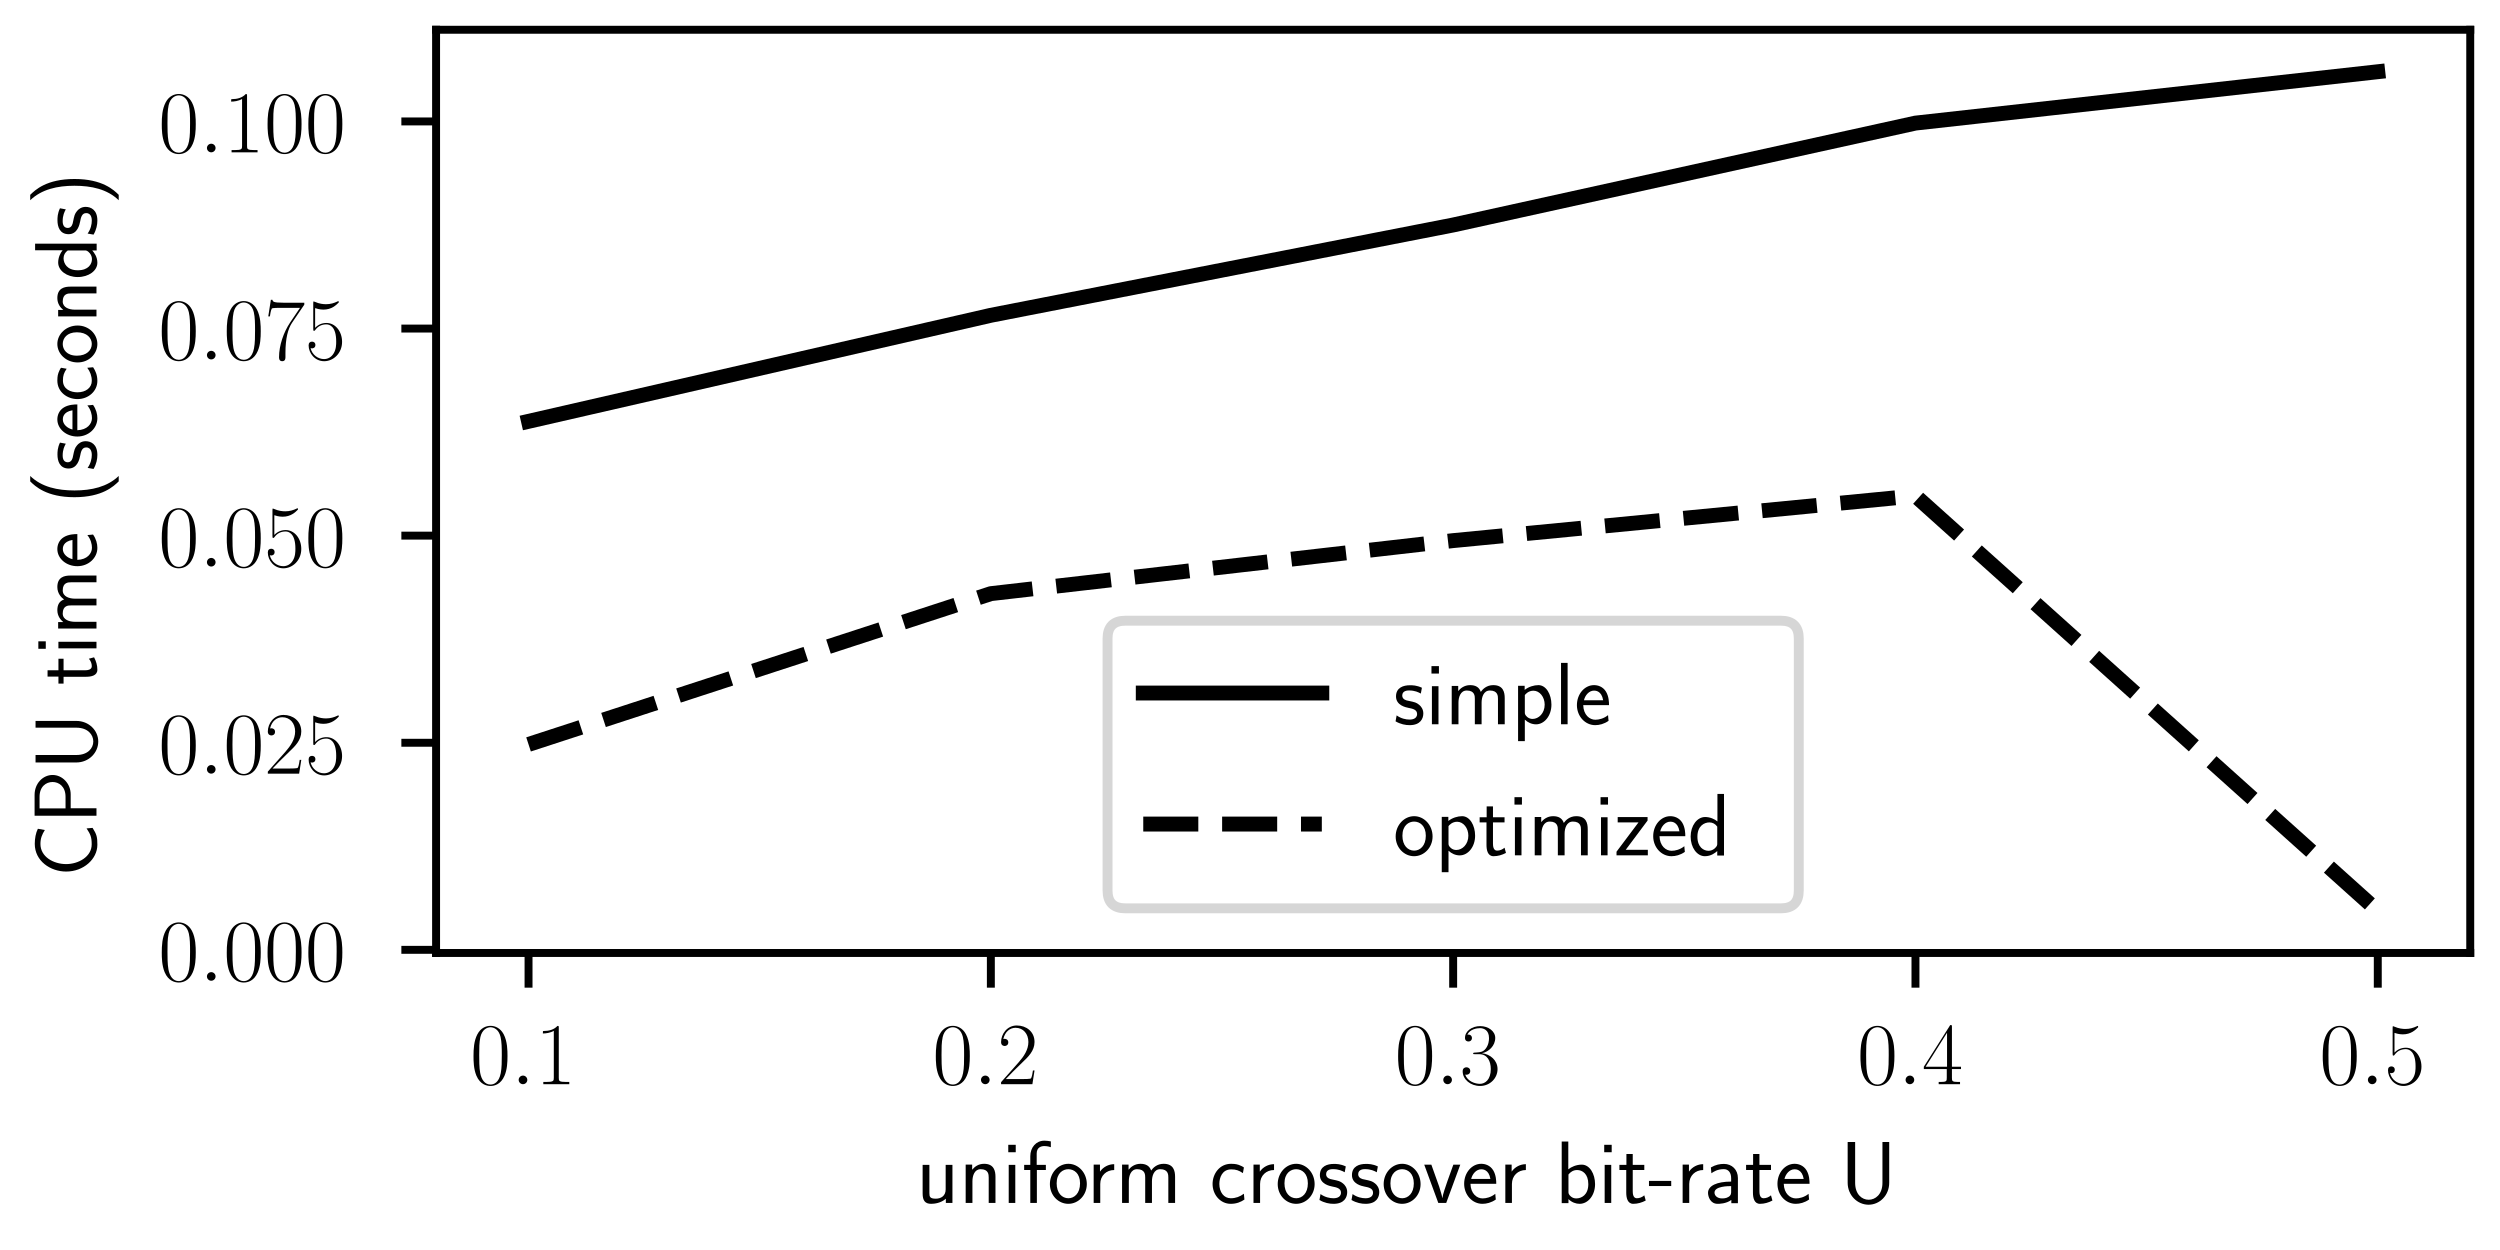
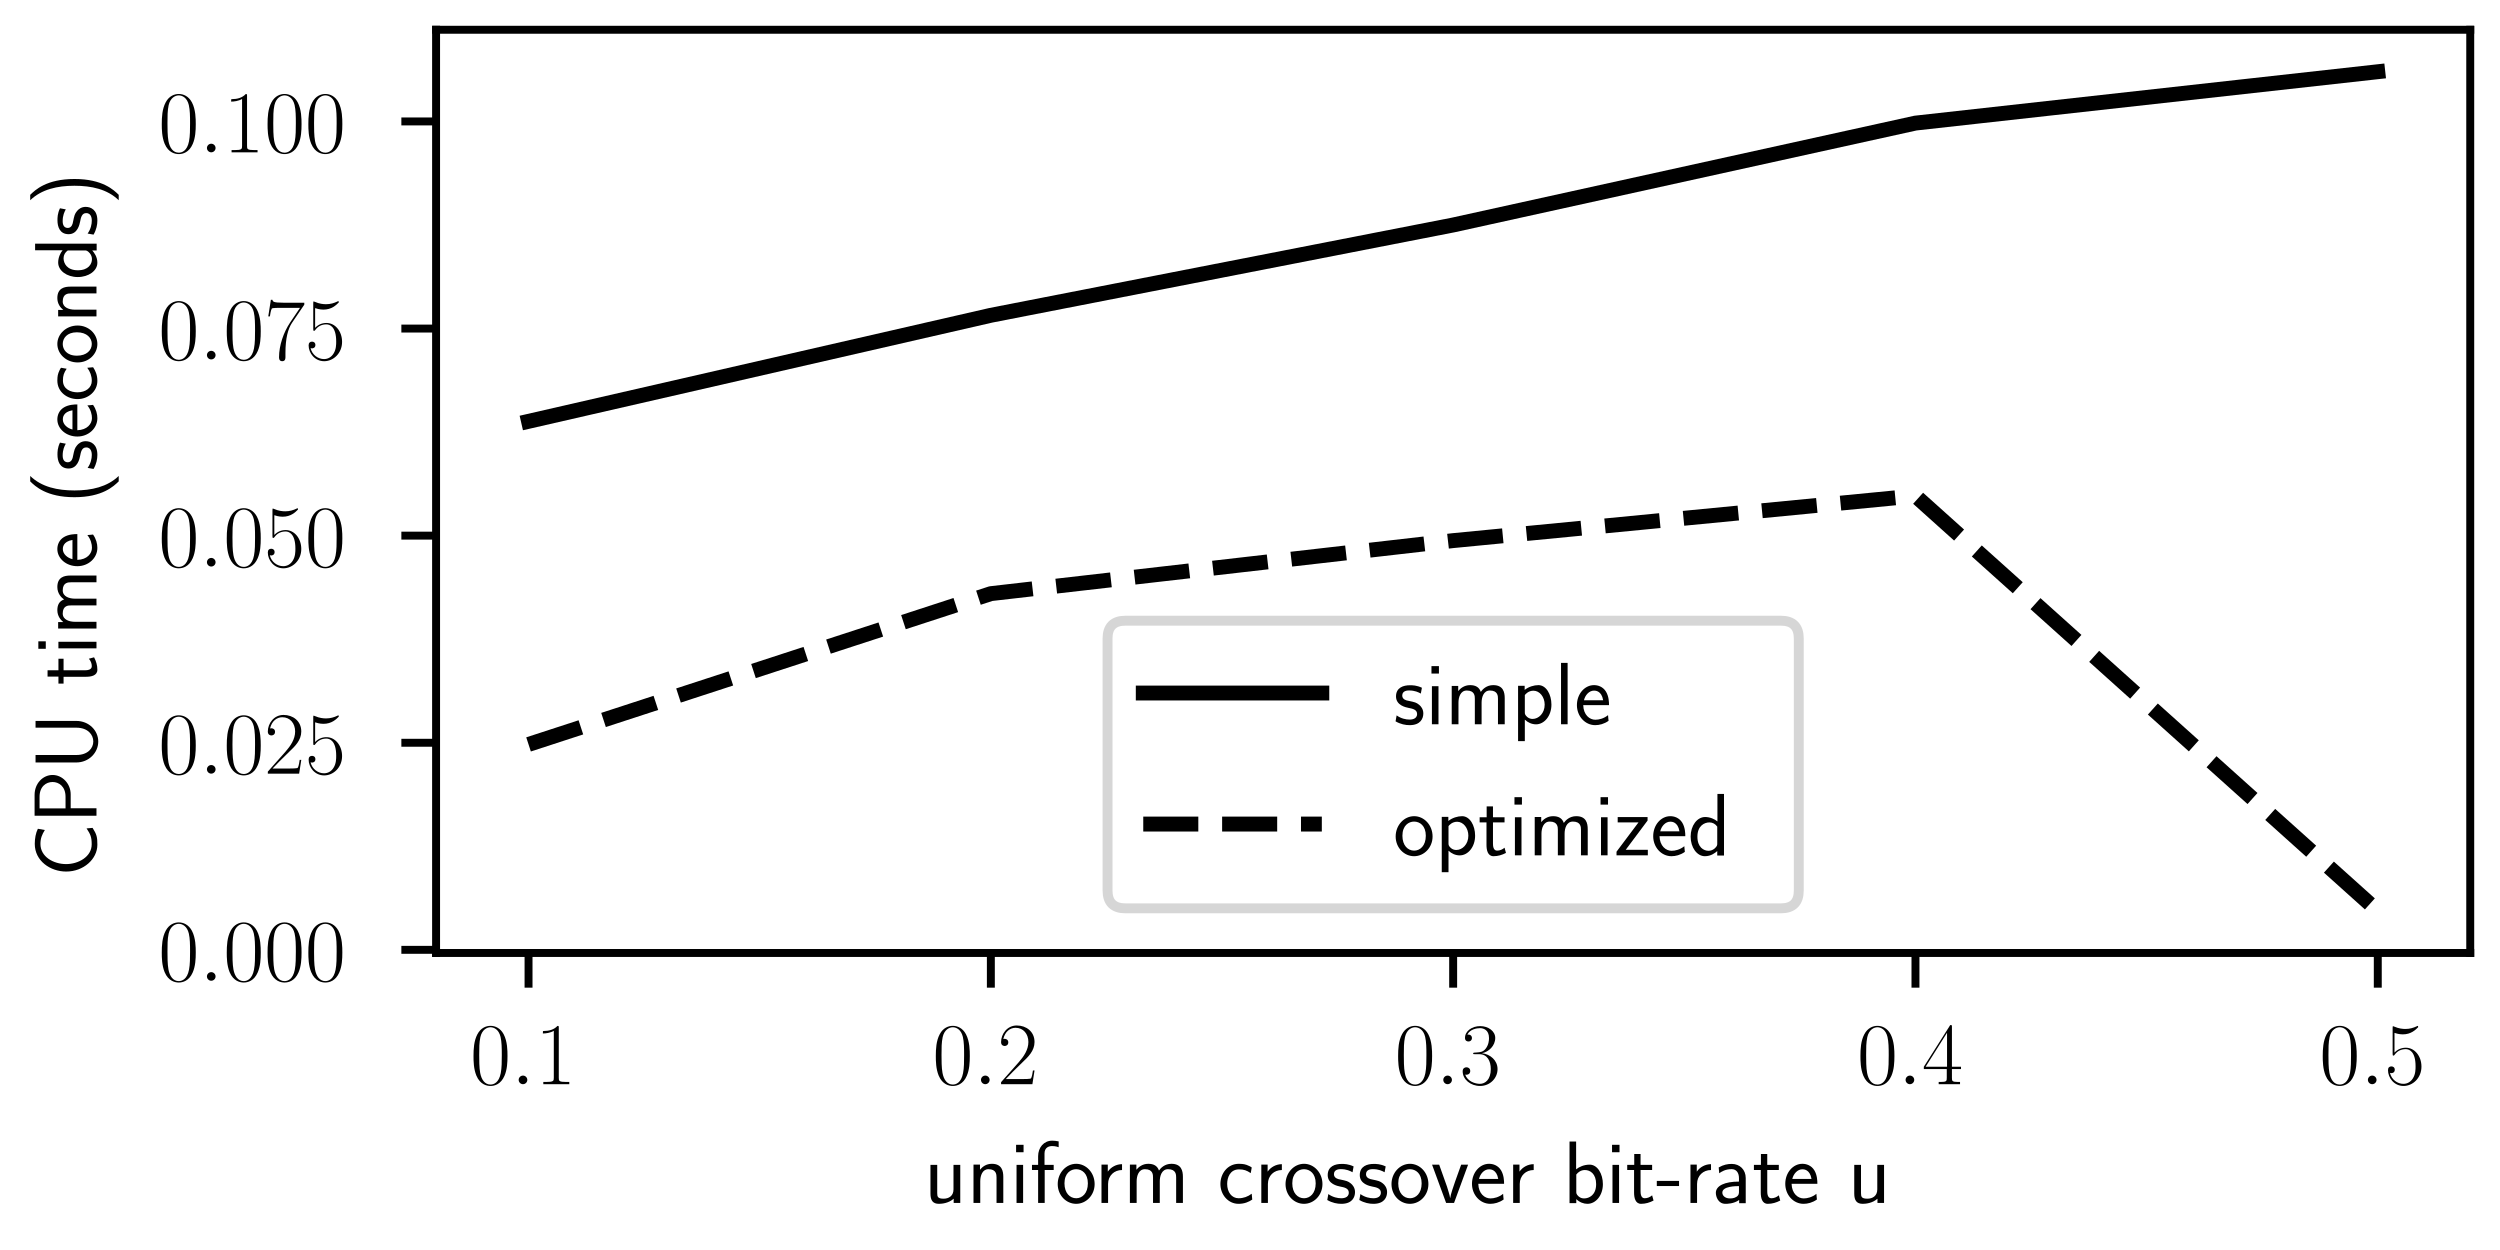
<svg xmlns="http://www.w3.org/2000/svg" xmlns:xlink="http://www.w3.org/1999/xlink" height="126pt" version="1.1" viewBox="0 0 252 126" width="252pt">
  <defs>
    <style type="text/css">*{stroke-linecap:butt;stroke-linejoin:round;}</style>
  </defs>
  <g id="figure_1">
    <g id="patch_1">
      <path d="M 0 126  L 252 126  L 252 0  L 0 0  z " style="fill:#ffffff;" />
    </g>
    <g id="axes_1">
      <g id="patch_2">
        <path d="M 43.957 96.06  L 249 96.06  L 249 3  L 43.957 3  z " style="fill:#ffffff;" />
      </g>
      <g id="matplotlib.axis_1">
        <g id="xtick_1">
          <g id="line2d_1">
            <defs>
-               <path d="M 0 0  L 0 3.5  " id="m1fea1c2097" style="stroke:#000000;stroke-width:0.8;" />
-             </defs>
-             <g>
-               <use style="stroke:#000000;stroke-width:0.8;" x="53.277" xlink:href="#m1fea1c2097" y="96.06" />
+               <path d="M 0 0  L 0 3.5  " id="m2040f24347" style="stroke:#000000;stroke-width:0.8;" />
+             </defs>
+             <g>
+               <use style="stroke:#000000;stroke-width:0.8;" x="53.277" xlink:href="#m2040f24347" y="96.06" />
            </g>
          </g>
          <g id="text_1">
            <g transform="translate(47.38972 109.2862)scale(0.09 -0.09)">
              <defs>
                <path d="M 42 31.641  C 42 37.75 41.906 48.125 37.703 56.109  C 34 63.109 28.094 65.594 22.906 65.594  C 18.094 65.594 12 63.406 8.203 56.203  C 4.203 48.719 3.797 39.438 3.797 31.641  C 3.797 25.953 3.906 17.281 7 9.672  C 11.297 -0.609 19 -2 22.906 -2  C 27.5 -2 34.5 -0.109 38.594 9.375  C 41.594 16.281 42 24.359 42 31.641  z M 22.906 -0.406  C 16.5 -0.406 12.703 5.078 11.297 12.688  C 10.203 18.562 10.203 27.156 10.203 32.75  C 10.203 40.438 10.203 46.828 11.5 52.922  C 13.406 61.391 19 64 22.906 64  C 27 64 32.297 61.297 34.203 53.125  C 35.5 47.438 35.594 40.734 35.594 32.75  C 35.594 26.25 35.594 18.266 34.406 12.375  C 32.297 1.484 26.406 -0.406 22.906 -0.406  z " id="CMR17-48" />
                <path d="M 18.406 4.797  C 18.406 7.688 16 9.672 13.594 9.672  C 10.703 9.672 8.703 7.281 8.703 4.891  C 8.703 2 11.094 0 13.5 0  C 16.406 0 18.406 2.391 18.406 4.797  z " id="CMMI12-58" />
                <path d="M 26.594 63.406  C 26.594 65.5 26.5 65.5 25.094 65.5  C 21.203 61.188 15.297 59.797 9.703 59.797  C 9.406 59.797 8.906 59.797 8.797 59.5  C 8.703 59.297 8.703 59.094 8.703 57  C 11.797 57 17 57.594 21 59.984  L 21 7.203  C 21 3.688 20.797 2.5 12.203 2.5  L 9.203 2.5  L 9.203 0  C 14 0 19 0 23.797 0  C 28.594 0 33.594 0 38.406 0  L 38.406 2.5  L 35.406 2.5  C 26.797 2.5 26.594 3.594 26.594 7.156  z " id="CMR17-49" />
              </defs>
              <use transform="scale(0.996264)" xlink:href="#CMR17-48" />
              <use transform="translate(45.69048 0)scale(0.996264)" xlink:href="#CMMI12-58" />
              <use transform="translate(72.78765 0)scale(0.996264)" xlink:href="#CMR17-49" />
            </g>
          </g>
        </g>
        <g id="xtick_2">
          <g id="line2d_2">
            <g>
-               <use style="stroke:#000000;stroke-width:0.8;" x="99.878" xlink:href="#m1fea1c2097" y="96.06" />
+               <use style="stroke:#000000;stroke-width:0.8;" x="99.878" xlink:href="#m2040f24347" y="96.06" />
            </g>
          </g>
          <g id="text_2">
            <g transform="translate(93.9903 109.2862)scale(0.09 -0.09)">
              <defs>
                <path d="M 41.703 15.453  L 39.906 15.453  C 38.906 8.375 38.094 7.172 37.703 6.562  C 37.203 5.766 30 5.766 28.594 5.766  L 9.406 5.766  C 13 9.672 20 16.75 28.5 24.953  C 34.594 30.734 41.703 37.531 41.703 47.422  C 41.703 59.219 32.297 66 21.797 66  C 10.797 66 4.094 56.312 4.094 47.344  C 4.094 43.438 7 42.938 8.203 42.938  C 9.203 42.938 12.203 43.547 12.203 47.031  C 12.203 50.109 9.594 51 8.203 51  C 7.594 51 7 50.906 6.594 50.703  C 8.5 59.219 14.297 63.406 20.406 63.406  C 29.094 63.406 34.797 56.516 34.797 47.422  C 34.797 38.734 29.703 31.25 24 24.75  L 4.094 2.281  L 4.094 0  L 39.297 0  z " id="CMR17-50" />
              </defs>
              <use transform="scale(0.996264)" xlink:href="#CMR17-48" />
              <use transform="translate(45.69048 0)scale(0.996264)" xlink:href="#CMMI12-58" />
              <use transform="translate(72.78765 0)scale(0.996264)" xlink:href="#CMR17-50" />
            </g>
          </g>
        </g>
        <g id="xtick_3">
          <g id="line2d_3">
            <g>
-               <use style="stroke:#000000;stroke-width:0.8;" x="146.478" xlink:href="#m1fea1c2097" y="96.06" />
+               <use style="stroke:#000000;stroke-width:0.8;" x="146.478" xlink:href="#m2040f24347" y="96.06" />
            </g>
          </g>
          <g id="text_3">
            <g transform="translate(140.5909 109.2862)scale(0.09 -0.09)">
              <defs>
                <path d="M 22.094 33.703  C 31 33.703 34.906 25.969 34.906 17.031  C 34.906 5 28.5 0.391 22.703 0.391  C 17.406 0.391 8.797 3.031 6.094 10.828  C 6.594 10.625 7.094 10.625 7.594 10.625  C 10 10.625 11.797 12.219 11.797 14.812  C 11.797 17.703 9.594 19 7.594 19  C 5.906 19 3.297 18.203 3.297 14.469  C 3.297 5.234 12.297 -2 22.906 -2  C 34 -2 42.5 6.719 42.5 16.953  C 42.5 26.672 34.5 33.703 25 34.797  C 32.594 36.375 39.906 43.062 39.906 52.016  C 39.906 59.688 32 65.297 23 65.297  C 13.906 65.297 5.906 59.828 5.906 52.016  C 5.906 48.594 8.5 48 9.797 48  C 11.906 48 13.703 49.297 13.703 51.891  C 13.703 54.469 11.906 55.766 9.797 55.766  C 9.406 55.766 8.906 55.766 8.5 55.578  C 11.406 61.859 19.297 63 22.797 63  C 26.297 63 32.906 61.328 32.906 51.875  C 32.906 49.109 32.5 44.188 29.094 39.844  C 26.094 36 22.703 36 19.406 35.688  C 18.906 35.688 16.594 35.453 16.203 35.453  C 15.5 35.359 15.094 35.266 15.094 34.5  C 15.094 33.797 15.203 33.703 17.203 33.703  z " id="CMR17-51" />
              </defs>
              <use transform="scale(0.996264)" xlink:href="#CMR17-48" />
              <use transform="translate(45.69048 0)scale(0.996264)" xlink:href="#CMMI12-58" />
              <use transform="translate(72.78765 0)scale(0.996264)" xlink:href="#CMR17-51" />
            </g>
          </g>
        </g>
        <g id="xtick_4">
          <g id="line2d_4">
            <g>
-               <use style="stroke:#000000;stroke-width:0.8;" x="193.079" xlink:href="#m1fea1c2097" y="96.06" />
+               <use style="stroke:#000000;stroke-width:0.8;" x="193.079" xlink:href="#m2040f24347" y="96.06" />
            </g>
          </g>
          <g id="text_4">
            <g transform="translate(187.1915 109.2862)scale(0.09 -0.09)">
              <defs>
                <path d="M 33.594 64.406  C 33.594 66.5 33.5 66.5 31.703 66.5  L 2 19.594  L 2 17  L 27.797 17  L 27.797 7.141  C 27.797 3.5 27.594 2.5 20.594 2.5  L 18.703 2.5  L 18.703 0  C 21.906 0 27.297 0 30.703 0  C 34.094 0 39.5 0 42.703 0  L 42.703 2.5  L 40.797 2.5  C 33.797 2.5 33.594 3.5 33.594 7.141  L 33.594 17  L 43.797 17  L 43.797 19.594  L 33.594 19.594  z M 28.094 57.859  L 28.094 19.594  L 4 19.594  z " id="CMR17-52" />
              </defs>
              <use transform="scale(0.996264)" xlink:href="#CMR17-48" />
              <use transform="translate(45.69048 0)scale(0.996264)" xlink:href="#CMMI12-58" />
              <use transform="translate(72.78765 0)scale(0.996264)" xlink:href="#CMR17-52" />
            </g>
          </g>
        </g>
        <g id="xtick_5">
          <g id="line2d_5">
            <g>
-               <use style="stroke:#000000;stroke-width:0.8;" x="239.68" xlink:href="#m1fea1c2097" y="96.06" />
+               <use style="stroke:#000000;stroke-width:0.8;" x="239.68" xlink:href="#m2040f24347" y="96.06" />
            </g>
          </g>
          <g id="text_5">
            <g transform="translate(233.792 109.2862)scale(0.09 -0.09)">
              <defs>
                <path d="M 11.406 57.688  C 12.406 57.281 16.5 56 20.703 56  C 30 56 35.094 61.109 38 64.062  C 38 64.953 38 65.5 37.406 65.5  C 37.297 65.5 37.094 65.5 36.297 65.047  C 32.797 63.406 28.703 62.078 23.703 62.078  C 20.703 62.078 16.203 62.484 11.297 64.672  C 10.203 65.172 10 65.172 9.906 65.172  C 9.406 65.172 9.297 65.062 9.297 63.078  L 9.297 34.422  C 9.297 32.641 9.297 32.141 10.297 32.141  C 10.797 32.141 11 32.344 11.5 33.031  C 14.703 37.516 19.094 39.406 24.094 39.406  C 27.594 39.406 35.094 37.219 35.094 20.141  C 35.094 16.953 35.094 11.172 32.094 6.578  C 29.594 2.484 25.703 0.391 21.406 0.391  C 14.797 0.391 8.094 5 6.297 12.719  C 6.703 12.609 7.5 12.422 7.906 12.422  C 9.203 12.422 11.703 13.125 11.703 16.219  C 11.703 18.906 9.797 20 7.906 20  C 5.594 20 4.094 18.594 4.094 15.797  C 4.094 7.094 11 -2 21.594 -2  C 31.906 -2 41.703 6.875 41.703 19.75  C 41.703 31.719 33.906 41 24.203 41  C 19.094 41 14.797 39.109 11.406 35.531  z " id="CMR17-53" />
              </defs>
              <use transform="scale(0.996264)" xlink:href="#CMR17-48" />
              <use transform="translate(45.69048 0)scale(0.996264)" xlink:href="#CMMI12-58" />
              <use transform="translate(72.78765 0)scale(0.996264)" xlink:href="#CMR17-53" />
            </g>
          </g>
        </g>
        <g id="text_6">
-           <g transform="translate(92.3375 121.2563)scale(0.09 -0.09)">
+           <g transform="translate(93.12621 121.2563)scale(0.09 -0.09)">
            <defs>
              <path d="M 40.906 42.797  L 33.297 42.797  L 33.297 15.188  C 33.297 7.781 27.906 4.781 22.203 4.781  C 15.594 4.781 15 6.984 15 11.078  L 15 42.797  L 7.406 42.797  L 7.406 10.594  C 7.406 2.797 10.094 -1 17 -1  C 20.406 -1 28.094 -0.203 33.5 4.781  L 33.5 0  L 40.906 0  z " id="CMSS17-117" />
              <path d="M 40.906 29.328  C 40.906 35.672 39.406 44 28.094 44  C 21.703 44 17.5 40.719 14.703 37.328  L 14.703 43.094  L 7.406 43.094  L 7.406 0  L 15 0  L 15 24.359  C 15 30.688 17.406 37.938 24.203 37.938  C 33 37.938 33.297 32 33.297 28.578  L 33.297 0  L 40.906 0  z " id="CMSS17-110" />
              <path d="M 15.297 65.359  L 6.906 65.359  L 6.906 57  L 15.297 57  z M 14.797 42.797  L 7.406 42.797  L 7.406 0  L 14.797 0  z " id="CMSS17-105" />
              <path d="M 16.797 37  L 26.906 37  L 26.906 42.766  L 16.594 42.766  L 16.594 55.609  C 16.594 62.719 22 63.938 25.094 63.938  C 26.094 63.938 28.906 63.938 32.5 62.641  L 32.5 69.203  C 30.203 69.703 27.406 70 25.203 70  C 15.906 70 9.406 62.391 9.406 52.484  L 9.406 42.766  L 2.5 42.766  L 2.5 37  L 9.406 37  L 9.406 0  L 16.797 0  z " id="CMSS17-102" />
              <path d="M 44.203 21.188  C 44.203 34 34.703 44 23.5 44  C 12 44 2.703 33.703 2.703 21.188  C 2.703 8.5 12.297 -1 23.406 -1  C 34.797 -1 44.203 8.797 44.203 21.188  z M 23.5 5.266  C 16.406 5.266 10.297 11.078 10.297 22  C 10.297 33.609 17.406 37.922 23.406 37.922  C 29.906 37.922 36.594 33.219 36.594 22  C 36.594 10.672 30.094 5.266 23.5 5.266  z " id="CMSS17-111" />
              <path d="M 14.906 21.297  C 14.906 30.703 21.797 37 30.594 37  L 30.594 43.578  C 24.203 43.578 18.203 40.391 14.594 35.203  L 14.594 43.094  L 7.5 43.094  L 7.5 0  L 14.906 0  z " id="CMSS17-114" />
              <path d="M 67 29.328  C 67 36.062 65.297 44 54.094 44  C 46.594 44 42.094 39.312 40.094 36.422  C 38.297 41.719 34.094 44 28.094 44  C 21.297 44 17 40.125 14.703 37.328  L 14.703 43.094  L 7.406 43.094  L 7.406 0  L 15 0  L 15 24.359  C 15 30.297 17.203 37.938 24.297 37.938  C 33.406 37.938 33.406 31.5 33.406 28.578  L 33.406 0  L 41 0  L 41 24.359  C 41 30.297 43.203 37.938 50.297 37.938  C 59.406 37.938 59.406 31.5 59.406 28.578  L 59.406 0  L 67 0  z " id="CMSS17-109" />
              <path d="M 38.5 39.703  C 38.5 40.391 33.906 42.406 32.703 42.797  C 29.406 44 25.203 44 24.094 44  C 11.094 44 3.297 32.703 3.297 21.297  C 3.297 9.297 12 -1 23.703 -1  C 30.406 -1 35.203 1.188 39.094 3.781  L 38.5 10.375  C 34.203 7.078 29.203 5.266 23.797 5.266  C 16 5.266 10.906 12.094 10.906 21.391  C 10.906 28.609 14.203 37.719 24.203 37.719  C 29.703 37.719 32.797 36.609 37.406 33.516  z " id="CMSS17-99" />
              <path d="M 32.203 41.047  C 26.297 43.859 21.703 43.859 18.703 43.859  C 11.594 43.859 3.094 41.375 3.094 31.297  C 3.094 21.234 14.094 19.031 17.094 18.422  C 21.703 17.531 26.797 16.531 26.797 11.562  C 26.797 5.266 19.594 5.266 18.297 5.266  C 14.297 5.266 8.797 6.359 3.797 9.969  L 2.594 3.281  C 8.297 0 13.797 -1 18.406 -1  C 30.703 -1 33.797 6.5 33.797 12.203  C 33.797 17.094 31 20.391 29.094 21.891  C 25.797 24.5 24.594 24.797 16.406 26.5  C 15 26.703 10.094 27.797 10.094 32.281  C 10.094 38 16.406 38 17.797 38  C 24.297 38 28.297 35.984 31 34.5  z " id="CMSS17-115" />
              <path d="M 41.797 43  L 34 43  L 27.297 24.312  C 25.203 18.203 22.203 9.797 21.703 5.5  L 21.594 5.5  C 21.406 7.312 20.594 9.906 20.094 11.703  C 19.5 13.906 18.703 16.5 18.094 18.312  L 9.297 43  L 1.297 43  L 17.094 0  L 26 0  z " id="CMSS17-118" />
              <path d="M 39.094 21.516  C 39.094 24.844 38.906 31.297 35.703 36.641  C 32.203 42.391 26.5 44 22.203 44  C 11.797 44 3 34.188 3 21.484  C 3 9.094 12.094 -1 23.594 -1  C 28.094 -1 33.594 0.297 38.594 3.875  C 38.594 4.281 38.406 6.469 38.297 6.562  C 38.297 6.766 38 9.844 38 10.25  C 33.203 6.359 27.703 5.078 23.703 5.078  C 17.297 5.078 10.406 10.422 10.094 21.516  z M 10.906 27  C 12.203 32.562 16.594 37.828 22.203 37.828  C 23.703 37.828 30.703 37.828 32.5 27  z " id="CMSS17-101" />
              <path d="M 14.906 69  L 7.5 69  L 7.5 -0.203  L 15.094 -0.203  L 15.094 4.281  C 18.906 0.594 23.5 -1 27.594 -1  C 37.203 -1 45 8.578 45 21.125  C 45 32.594 39 43.062 30.094 43.062  C 23.797 43.062 18.203 40.484 14.906 37.797  z M 15.094 31.969  C 17.297 34.719 20.406 37 24.797 37  C 30.703 37 37.406 32.766 37.406 21.125  C 37.406 8.719 29.406 5.078 23.906 5.078  C 21.906 5.078 19.797 5.562 17.797 7.25  C 15.094 9.609 15.094 11.078 15.094 12.453  z " id="CMSS17-98" />
              <path d="M 16.703 37  L 29.703 37  L 29.703 42.766  L 16.703 42.766  L 16.703 55  L 9.594 55  L 9.594 42.766  L 1.703 42.766  L 1.703 37  L 9.406 37  L 9.406 11.703  C 9.406 6 10.703 -1 17.297 -1  C 22.297 -1 26.906 0.391 31.297 2.688  L 29.703 8.562  C 27.297 6.469 24.406 5.266 21.297 5.266  C 16.906 5.266 16.703 10.875 16.703 13.375  z " id="CMSS17-116" />
              <path d="M 26 19  L 26 24.766  L 1 24.766  L 1 19  z " id="CMSS17-45" />
              <path d="M 37.594 27.984  C 37.594 37.375 30.906 43.875 21.906 43.875  C 17.5 43.875 12.703 43.078 7.203 39.891  L 7.797 33.359  C 10.297 35.125 14.594 38 21.797 38  C 26.906 38 30 34.062 30 27.844  L 30 24  C 14 24 4 19.344 4 11.344  C 4 7.203 6.5 -1 14.797 -1  C 16.297 -1 24.406 -1 30.203 3.391  L 30.203 -0.297  L 37.594 -0.297  z M 30 12.75  C 30 10.953 30 8.562 27 6.781  C 24.406 5.078 21.094 5.078 19.703 5.078  C 14.703 5.078 11.297 7.984 11.297 11.625  C 11.297 18.922 26.906 18.922 30 18.922  z " id="CMSS17-97" />
-               <path d="M 55.5 68.5  L 47.906 68.5  L 47.906 22.641  C 47.906 9.438 39.797 3.578 32.406 3.578  C 24.797 3.578 17.203 9.734 17.203 22.547  L 17.203 68.5  L 8.797 68.5  L 8.797 22.719  C 8.797 8.422 19.906 -2 32.297 -2  C 44.703 -2 55.5 8.422 55.5 22.719  z " id="CMSS17-85" />
            </defs>
            <use transform="scale(0.996264)" xlink:href="#CMSS17-117" />
            <use transform="translate(48.20494 0)scale(0.996264)" xlink:href="#CMSS17-110" />
            <use transform="translate(96.40989 0)scale(0.996264)" xlink:href="#CMSS17-105" />
            <use transform="translate(118.5906 0)scale(0.996264)" xlink:href="#CMSS17-102" />
            <use transform="translate(147.2173 0)scale(0.996264)" xlink:href="#CMSS17-111" />
            <use transform="translate(191.4584 0)scale(0.996264)" xlink:href="#CMSS17-114" />
            <use transform="translate(223.3682 0)scale(0.996264)" xlink:href="#CMSS17-109" />
            <use transform="translate(328.8266 0)scale(0.996264)" xlink:href="#CMSS17-99" />
            <use transform="translate(370.4654 0)scale(0.996264)" xlink:href="#CMSS17-114" />
            <use transform="translate(402.3752 0)scale(0.996264)" xlink:href="#CMSS17-111" />
            <use transform="translate(449.2188 0)scale(0.996264)" xlink:href="#CMSS17-115" />
            <use transform="translate(485.1323 0)scale(0.996264)" xlink:href="#CMSS17-115" />
            <use transform="translate(521.0459 0)scale(0.996264)" xlink:href="#CMSS17-111" />
            <use transform="translate(567.8895 0)scale(0.996264)" xlink:href="#CMSS17-118" />
            <use transform="translate(610.8896 0)scale(0.996264)" xlink:href="#CMSS17-101" />
            <use transform="translate(652.5285 0)scale(0.996264)" xlink:href="#CMSS17-114" />
            <use transform="translate(715.6674 0)scale(0.996264)" xlink:href="#CMSS17-98" />
            <use transform="translate(763.8723 0)scale(0.996264)" xlink:href="#CMSS17-105" />
            <use transform="translate(786.053 0)scale(0.996264)" xlink:href="#CMSS17-116" />
            <use transform="translate(819.8846 0)scale(0.996264)" xlink:href="#CMSS17-45" />
            <use transform="translate(851.1137 0)scale(0.996264)" xlink:href="#CMSS17-114" />
            <use transform="translate(883.0235 0)scale(0.996264)" xlink:href="#CMSS17-97" />
            <use transform="translate(927.9454 0)scale(0.996264)" xlink:href="#CMSS17-116" />
            <use transform="translate(961.777 0)scale(0.996264)" xlink:href="#CMSS17-101" />
-             <use transform="translate(1034.645 0)scale(0.996264)" xlink:href="#CMSS17-85" />
+             <use transform="translate(1034.645 0)scale(0.996264)" xlink:href="#CMSS17-117" />
          </g>
        </g>
      </g>
      <g id="matplotlib.axis_2">
        <g id="ytick_1">
          <g id="line2d_6">
            <defs>
-               <path d="M 0 0  L -3.5 0  " id="md4681f39b4" style="stroke:#000000;stroke-width:0.8;" />
-             </defs>
-             <g>
-               <use style="stroke:#000000;stroke-width:0.8;" x="43.957" xlink:href="#md4681f39b4" y="95.746" />
+               <path d="M 0 0  L -3.5 0  " id="mdb785ea29a" style="stroke:#000000;stroke-width:0.8;" />
+             </defs>
+             <g>
+               <use style="stroke:#000000;stroke-width:0.8;" x="43.957" xlink:href="#mdb785ea29a" y="95.746" />
            </g>
          </g>
          <g id="text_7">
            <g transform="translate(15.96662 98.8593)scale(0.09 -0.09)">
              <use transform="scale(0.996264)" xlink:href="#CMR17-48" />
              <use transform="translate(45.69048 0)scale(0.996264)" xlink:href="#CMMI12-58" />
              <use transform="translate(72.78765 0)scale(0.996264)" xlink:href="#CMR17-48" />
              <use transform="translate(118.4781 0)scale(0.996264)" xlink:href="#CMR17-48" />
              <use transform="translate(164.1686 0)scale(0.996264)" xlink:href="#CMR17-48" />
            </g>
          </g>
        </g>
        <g id="ytick_2">
          <g id="line2d_7">
            <g>
-               <use style="stroke:#000000;stroke-width:0.8;" x="43.957" xlink:href="#md4681f39b4" y="74.87" />
+               <use style="stroke:#000000;stroke-width:0.8;" x="43.957" xlink:href="#mdb785ea29a" y="74.87" />
            </g>
          </g>
          <g id="text_8">
            <g transform="translate(15.96662 77.98294)scale(0.09 -0.09)">
              <use transform="scale(0.996264)" xlink:href="#CMR17-48" />
              <use transform="translate(45.69048 0)scale(0.996264)" xlink:href="#CMMI12-58" />
              <use transform="translate(72.78765 0)scale(0.996264)" xlink:href="#CMR17-48" />
              <use transform="translate(118.4781 0)scale(0.996264)" xlink:href="#CMR17-50" />
              <use transform="translate(164.1686 0)scale(0.996264)" xlink:href="#CMR17-53" />
            </g>
          </g>
        </g>
        <g id="ytick_3">
          <g id="line2d_8">
            <g>
-               <use style="stroke:#000000;stroke-width:0.8;" x="43.957" xlink:href="#md4681f39b4" y="53.993" />
+               <use style="stroke:#000000;stroke-width:0.8;" x="43.957" xlink:href="#mdb785ea29a" y="53.993" />
            </g>
          </g>
          <g id="text_9">
            <g transform="translate(15.96662 57.10658)scale(0.09 -0.09)">
              <use transform="scale(0.996264)" xlink:href="#CMR17-48" />
              <use transform="translate(45.69048 0)scale(0.996264)" xlink:href="#CMMI12-58" />
              <use transform="translate(72.78765 0)scale(0.996264)" xlink:href="#CMR17-48" />
              <use transform="translate(118.4781 0)scale(0.996264)" xlink:href="#CMR17-53" />
              <use transform="translate(164.1686 0)scale(0.996264)" xlink:href="#CMR17-48" />
            </g>
          </g>
        </g>
        <g id="ytick_4">
          <g id="line2d_9">
            <g>
-               <use style="stroke:#000000;stroke-width:0.8;" x="43.957" xlink:href="#md4681f39b4" y="33.117" />
+               <use style="stroke:#000000;stroke-width:0.8;" x="43.957" xlink:href="#mdb785ea29a" y="33.117" />
            </g>
          </g>
          <g id="text_10">
            <g transform="translate(15.96662 36.23022)scale(0.09 -0.09)">
              <defs>
                <path d="M 45.094 61.578  L 45.094 63.766  L 21.594 63.766  C 9.906 63.766 9.703 65.078 9.297 67  L 7.5 67  L 4.594 48.344  L 6.406 48.344  C 6.703 50.234 7.406 55.312 8.594 57.203  C 9.203 58 16.594 58 18.297 58  L 40.297 58  L 29.203 41.578  C 21.797 30.531 16.703 15.609 16.703 2.578  C 16.703 1.391 16.703 -2 20.297 -2  C 23.906 -2 23.906 1.391 23.906 2.672  L 23.906 7.266  C 23.906 23.562 26.703 34.312 31.297 41.188  z " id="CMR17-55" />
              </defs>
              <use transform="scale(0.996264)" xlink:href="#CMR17-48" />
              <use transform="translate(45.69048 0)scale(0.996264)" xlink:href="#CMMI12-58" />
              <use transform="translate(72.78765 0)scale(0.996264)" xlink:href="#CMR17-48" />
              <use transform="translate(118.4781 0)scale(0.996264)" xlink:href="#CMR17-55" />
              <use transform="translate(164.1686 0)scale(0.996264)" xlink:href="#CMR17-53" />
            </g>
          </g>
        </g>
        <g id="ytick_5">
          <g id="line2d_10">
            <g>
-               <use style="stroke:#000000;stroke-width:0.8;" x="43.957" xlink:href="#md4681f39b4" y="12.241" />
+               <use style="stroke:#000000;stroke-width:0.8;" x="43.957" xlink:href="#mdb785ea29a" y="12.241" />
            </g>
          </g>
          <g id="text_11">
            <g transform="translate(15.96662 15.35386)scale(0.09 -0.09)">
              <use transform="scale(0.996264)" xlink:href="#CMR17-48" />
              <use transform="translate(45.69048 0)scale(0.996264)" xlink:href="#CMMI12-58" />
              <use transform="translate(72.78765 0)scale(0.996264)" xlink:href="#CMR17-49" />
              <use transform="translate(118.4781 0)scale(0.996264)" xlink:href="#CMR17-48" />
              <use transform="translate(164.1686 0)scale(0.996264)" xlink:href="#CMR17-48" />
            </g>
          </g>
        </g>
        <g id="text_12">
          <g transform="translate(9.725022 88.4088)rotate(-90)scale(0.09 -0.09)">
            <defs>
              <path d="M 54.703 11.156  C 48 6.672 44.906 5.375 36.797 5.375  C 22.797 5.375 14.594 20.359 14.594 34.047  C 14.594 48.625 23 63 37.203 63  C 43.594 63 47.797 61.219 52.906 58.047  L 54.297 65.891  C 49.5 68.281 43.406 69.375 37.297 69.375  C 18.094 69.375 6.203 51.812 6.203 34.047  C 6.203 14.484 20.297 -1 36.297 -1  C 44.906 -1 47.906 -0.297 55.297 4.375  z " id="CMSS17-67" />
              <path d="M 32.906 29  C 44.906 29 54.703 38.328 54.703 49.344  C 54.703 60.156 45.297 69.578 32.297 69.578  L 8.906 69.578  L 8.906 0  L 17.297 0  L 17.297 29  z M 30.094 64  C 41.703 64 46.797 56.672 46.797 49.328  C 46.797 42.5 42.094 34.781 30.094 34.781  L 17.094 34.781  L 17.094 64  z " id="CMSS17-80" />
+               <path d="M 55.5 68.5  L 47.906 68.5  L 47.906 22.641  C 47.906 9.438 39.797 3.578 32.406 3.578  C 24.797 3.578 17.203 9.734 17.203 22.547  L 17.203 68.5  L 8.797 68.5  L 8.797 22.719  C 8.797 8.422 19.906 -2 32.297 -2  C 44.703 -2 55.5 8.422 55.5 22.719  z " id="CMSS17-85" />
              <path d="M 25.203 74.5  C 19.797 69.016 7.406 56.266 7.406 24.812  C 7.406 -6.766 19.797 -19.422 25.203 -25  L 31.297 -25  C 19 -12.25 15 5.578 15 24.703  C 15 43.719 18.797 61.656 31.297 74.5  z " id="CMSS17-40" />
              <path d="M 40.797 69  L 33.406 69  L 33.406 38.094  C 30.297 40.672 25.203 43.062 19.594 43.062  C 10.5 43.062 3.297 33.297 3.297 21.047  C 3.297 8.781 10.406 -1 19.297 -1  C 26.203 -1 30.797 2.688 33.203 4.781  L 33.203 -0.203  L 40.797 -0.203  z M 33.203 13.062  C 33.203 11.672 33.203 10.203 30.094 7.531  C 28.094 5.859 25.703 5.078 23.406 5.078  C 18 5.078 10.906 9 10.906 20.938  C 10.906 33.344 18.906 37 24.406 37  C 28.094 37 31.094 35.219 33.203 32.266  z " id="CMSS17-100" />
              <path d="M 11.297 -25  C 16.703 -19.516 29.094 -6.766 29.094 24.703  C 29.094 56.266 16.703 68.922 11.297 74.5  L 5.203 74.5  C 17.5 61.75 21.5 43.922 21.5 24.812  C 21.5 5.781 17.703 -12.156 5.203 -25  z " id="CMSS17-41" />
            </defs>
            <use transform="scale(0.996264)" xlink:href="#CMSS17-67" />
            <use transform="translate(59.85577 0)scale(0.996264)" xlink:href="#CMSS17-80" />
            <use transform="translate(119.5914 0)scale(0.996264)" xlink:href="#CMSS17-85" />
            <use transform="translate(214.9602 0)scale(0.996264)" xlink:href="#CMSS17-116" />
            <use transform="translate(248.7918 0)scale(0.996264)" xlink:href="#CMSS17-105" />
            <use transform="translate(270.9725 0)scale(0.996264)" xlink:href="#CMSS17-109" />
            <use transform="translate(345.2018 0)scale(0.996264)" xlink:href="#CMSS17-101" />
            <use transform="translate(418.0697 0)scale(0.996264)" xlink:href="#CMSS17-40" />
            <use transform="translate(454.5036 0)scale(0.996264)" xlink:href="#CMSS17-115" />
            <use transform="translate(490.4171 0)scale(0.996264)" xlink:href="#CMSS17-101" />
            <use transform="translate(532.056 0)scale(0.996264)" xlink:href="#CMSS17-99" />
            <use transform="translate(573.6948 0)scale(0.996264)" xlink:href="#CMSS17-111" />
            <use transform="translate(620.5384 0)scale(0.996264)" xlink:href="#CMSS17-110" />
            <use transform="translate(668.7434 0)scale(0.996264)" xlink:href="#CMSS17-100" />
            <use transform="translate(716.9483 0)scale(0.996264)" xlink:href="#CMSS17-115" />
            <use transform="translate(752.8618 0)scale(0.996264)" xlink:href="#CMSS17-41" />
          </g>
        </g>
      </g>
      <g id="line2d_11">
-         <path clip-path="url(#p1cbd0f7574)" d="M 53.277 42.47  L 99.878 31.781  L 146.478 22.679  L 193.079 12.408  L 239.68 7.23  " style="fill:none;stroke:#000000;stroke-linecap:square;stroke-width:1.5;" />
+         <path clip-path="url(#p8a344ef6e0)" d="M 53.277 42.47  L 99.878 31.781  L 146.478 22.679  L 193.079 12.408  L 239.68 7.23  " style="fill:none;stroke:#000000;stroke-linecap:square;stroke-width:1.5;" />
      </g>
      <g id="line2d_12">
-         <path clip-path="url(#p1cbd0f7574)" d="M 53.277 75.037  L 99.878 59.839  L 146.478 54.494  L 193.079 49.985  L 239.68 91.83  " style="fill:none;stroke:#000000;stroke-dasharray:5.55,2.4;stroke-dashoffset:0;stroke-width:1.5;" />
+         <path clip-path="url(#p8a344ef6e0)" d="M 53.277 75.037  L 99.878 59.839  L 146.478 54.494  L 193.079 49.985  L 239.68 91.83  " style="fill:none;stroke:#000000;stroke-dasharray:5.55,2.4;stroke-dashoffset:0;stroke-width:1.5;" />
      </g>
      <g id="patch_3">
        <path d="M 43.957 96.06  L 43.957 3  " style="fill:none;stroke:#000000;stroke-linecap:square;stroke-linejoin:miter;stroke-width:0.8;" />
      </g>
      <g id="patch_4">
        <path d="M 249 96.06  L 249 3  " style="fill:none;stroke:#000000;stroke-linecap:square;stroke-linejoin:miter;stroke-width:0.8;" />
      </g>
      <g id="patch_5">
        <path d="M 43.957 96.06  L 249 96.06  " style="fill:none;stroke:#000000;stroke-linecap:square;stroke-linejoin:miter;stroke-width:0.8;" />
      </g>
      <g id="patch_6">
        <path d="M 43.957 3  L 249 3  " style="fill:none;stroke:#000000;stroke-linecap:square;stroke-linejoin:miter;stroke-width:0.8;" />
      </g>
      <g id="legend_1">
        <g id="patch_7">
          <path d="M 113.44 91.56  L 179.517 91.56  Q 181.317 91.56 181.317 89.76  L 181.317 64.367  Q 181.317 62.567 179.517 62.567  L 113.44 62.567  Q 111.64 62.567 111.64 64.367  L 111.64 89.76  Q 111.64 91.56 113.44 91.56  z " style="fill:#ffffff;opacity:0.8;stroke:#cccccc;stroke-linejoin:miter;" />
        </g>
        <g id="line2d_13">
          <path d="M 115.24 69.856  L 133.24 69.856  " style="fill:none;stroke:#000000;stroke-linecap:square;stroke-width:1.5;" />
        </g>
        <g id="line2d_14" />
        <g id="text_13">
          <g transform="translate(140.4402 73.00576)scale(0.09 -0.09)">
            <defs>
              <path d="M 15.094 5.203  C 18.406 2.016 22.906 -0.078 27.703 -0.078  C 37 -0.078 45 9.422 45 22.062  C 45 33.734 39 44 30.406 44  C 25.406 44 19.406 42.219 14.906 38.625  L 14.906 43.203  L 7.5 43.203  L 7.5 -19  L 15.094 -19  z M 15.094 32.812  C 15.906 34 19.297 37.734 24.797 37.734  C 31.797 37.734 37.406 30.625 37.406 22.062  C 37.406 12.297 30.594 6 23.906 6  C 21.906 6 19.797 6.484 17.797 8.172  C 15.094 10.531 15.094 12 15.094 13.391  z " id="CMSS17-112" />
              <path d="M 14.797 69  L 7.406 69  L 7.406 0  L 14.797 0  z " id="CMSS17-108" />
            </defs>
            <use transform="scale(0.996264)" xlink:href="#CMSS17-115" />
            <use transform="translate(35.91354 0)scale(0.996264)" xlink:href="#CMSS17-105" />
            <use transform="translate(58.09427 0)scale(0.996264)" xlink:href="#CMSS17-109" />
            <use transform="translate(132.3235 0)scale(0.996264)" xlink:href="#CMSS17-112" />
            <use transform="translate(180.5285 0)scale(0.996264)" xlink:href="#CMSS17-108" />
            <use transform="translate(202.7092 0)scale(0.996264)" xlink:href="#CMSS17-101" />
          </g>
        </g>
        <g id="line2d_15">
          <path d="M 115.24 83.066  L 133.24 83.066  " style="fill:none;stroke:#000000;stroke-dasharray:5.55,2.4;stroke-dashoffset:0;stroke-width:1.5;" />
        </g>
        <g id="line2d_16" />
        <g id="text_14">
          <g transform="translate(140.4402 86.21607)scale(0.09 -0.09)">
            <defs>
              <path d="M 37.5 39.094  L 37.5 42.969  L 3.906 42.969  L 3.906 37  L 16.703 37  C 17.906 37 19.094 37 20.297 37  L 27.297 37  L 2.594 4.078  L 2.594 0  L 37.797 0  L 37.797 6.172  L 24.203 6.172  C 23 6.172 21.797 6.172 20.594 6.172  L 12.906 6.172  z " id="CMSS17-122" />
            </defs>
            <use transform="scale(0.996264)" xlink:href="#CMSS17-111" />
            <use transform="translate(46.84362 0)scale(0.996264)" xlink:href="#CMSS17-112" />
            <use transform="translate(95.04857 0)scale(0.996264)" xlink:href="#CMSS17-116" />
            <use transform="translate(128.8801 0)scale(0.996264)" xlink:href="#CMSS17-105" />
            <use transform="translate(151.0609 0)scale(0.996264)" xlink:href="#CMSS17-109" />
            <use transform="translate(225.2901 0)scale(0.996264)" xlink:href="#CMSS17-105" />
            <use transform="translate(247.4708 0)scale(0.996264)" xlink:href="#CMSS17-122" />
            <use transform="translate(288.1487 0)scale(0.996264)" xlink:href="#CMSS17-101" />
            <use transform="translate(329.7875 0)scale(0.996264)" xlink:href="#CMSS17-100" />
          </g>
        </g>
      </g>
    </g>
  </g>
  <defs>
-     <clipPath id="p1cbd0f7574">
+     <clipPath id="p8a344ef6e0">
      <rect height="93.059" width="205.043" x="43.957" y="3" />
    </clipPath>
  </defs>
</svg>
